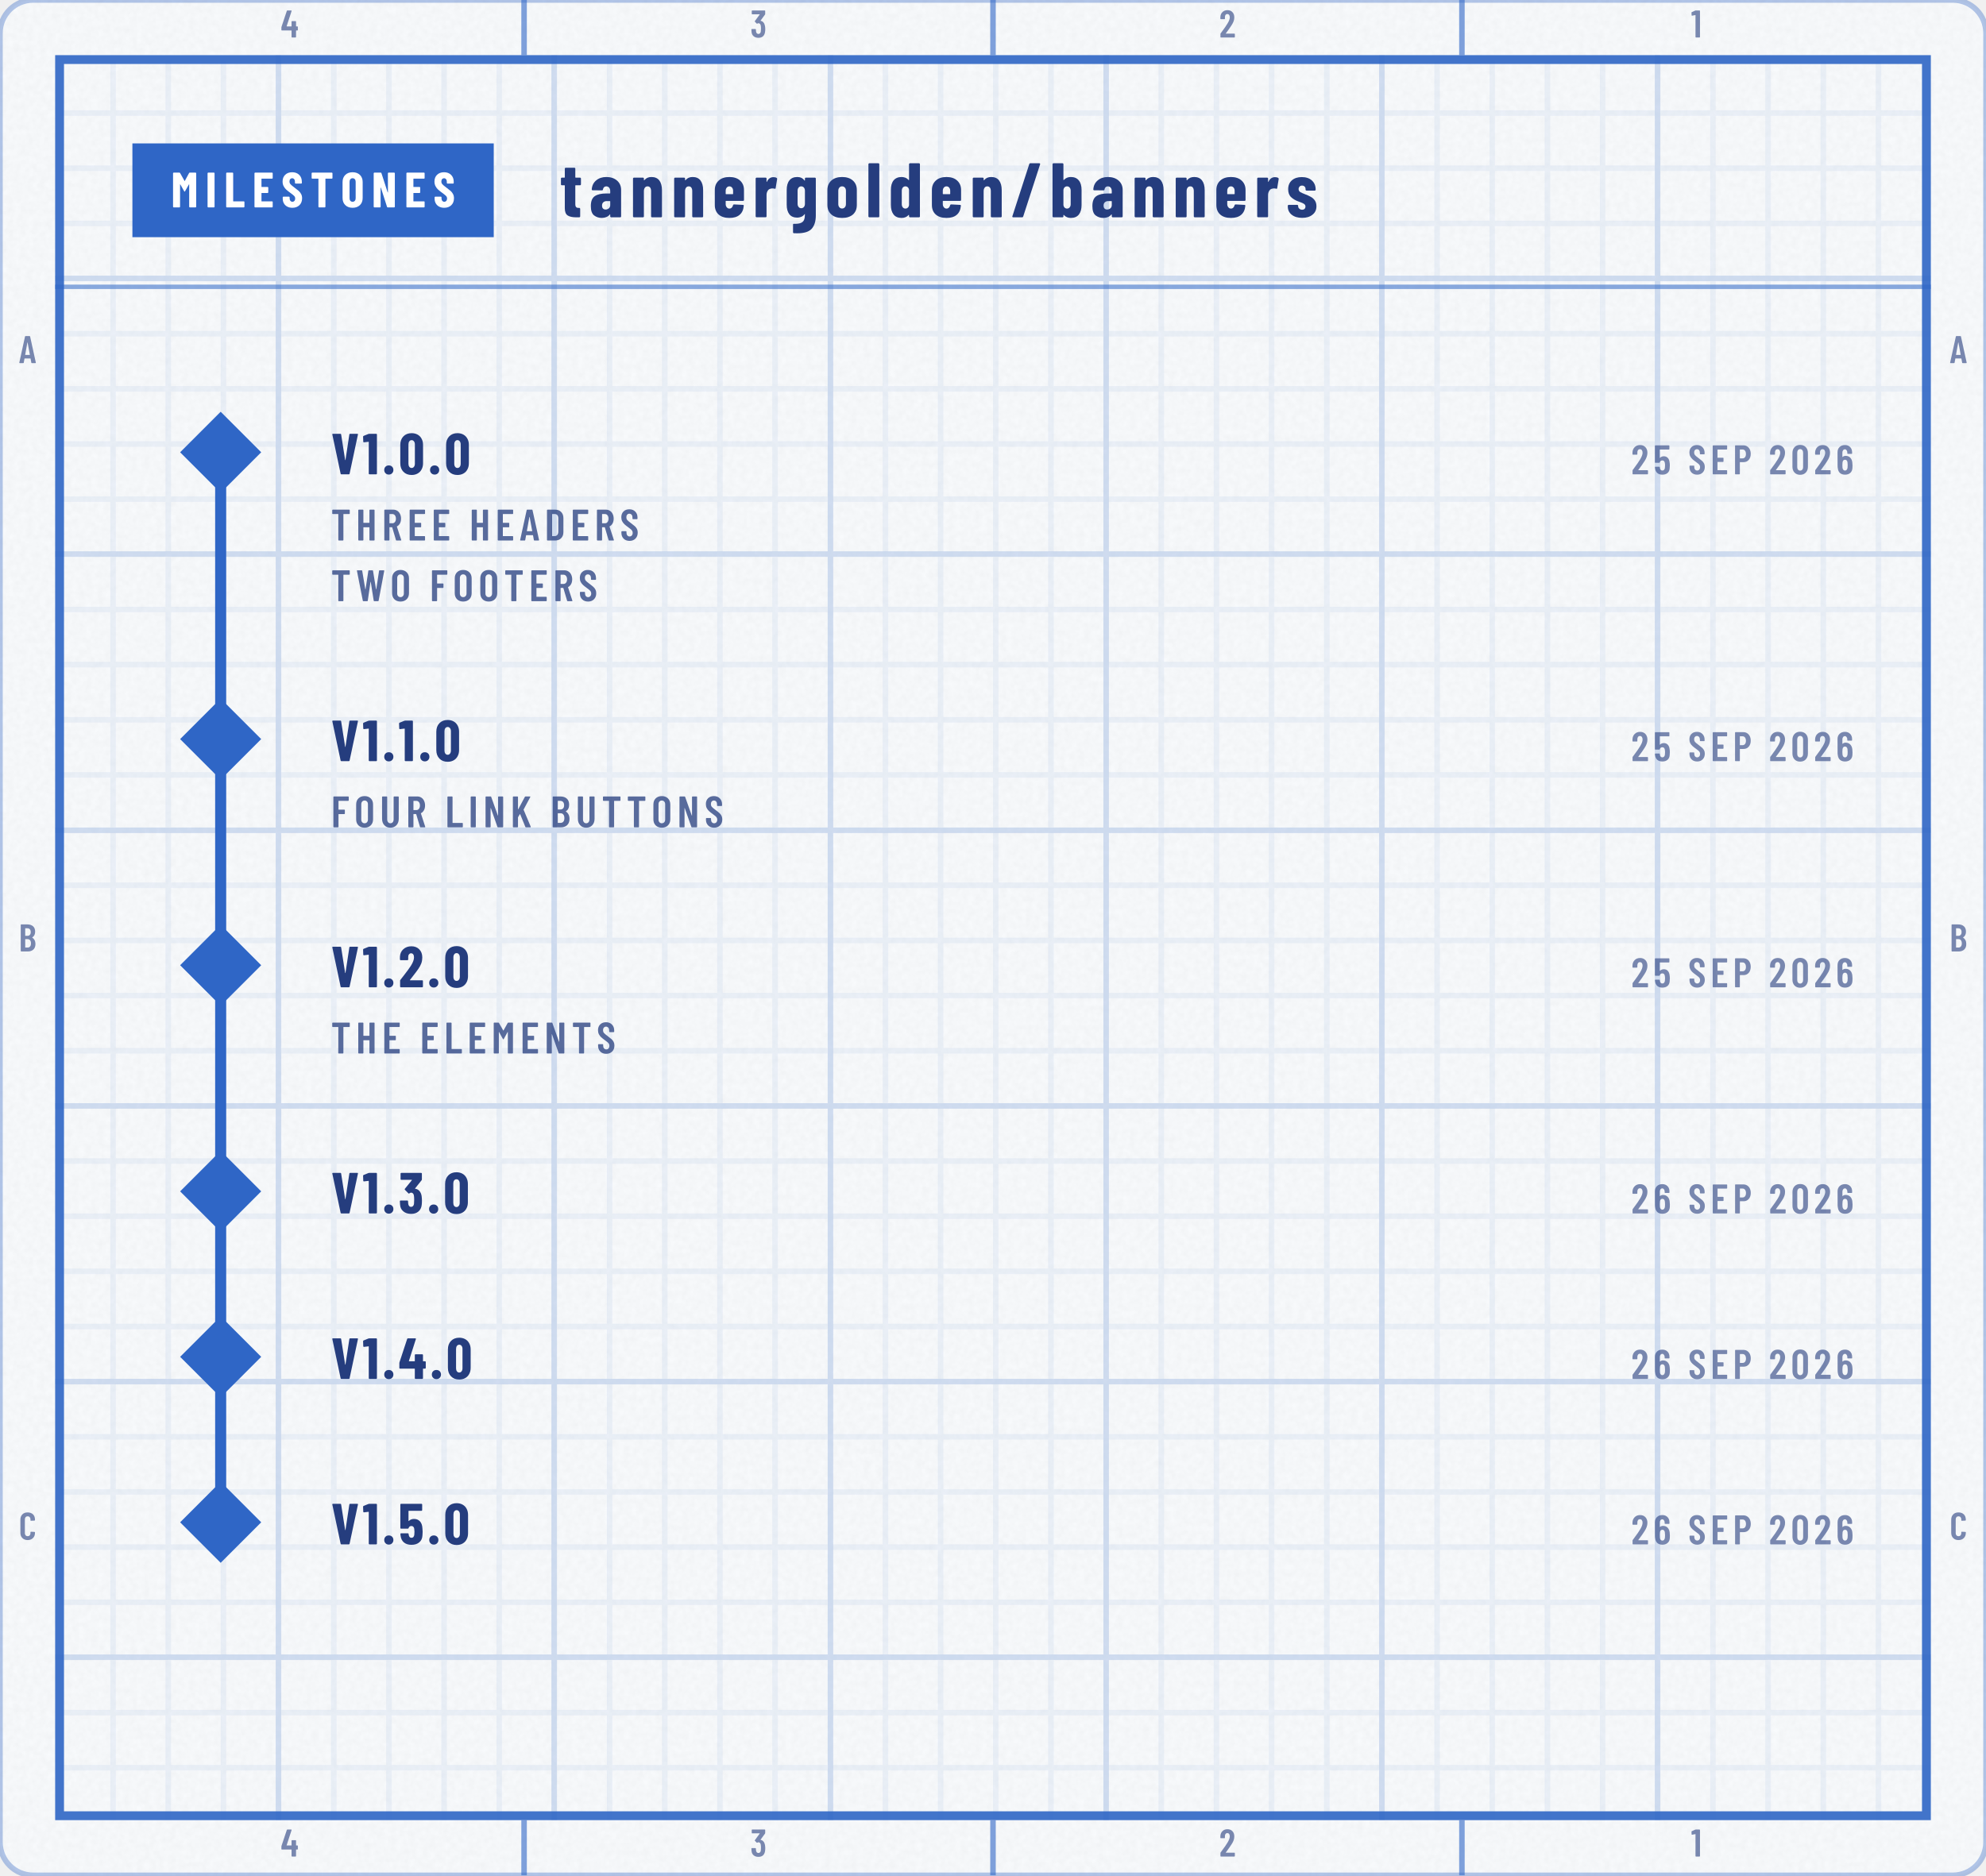
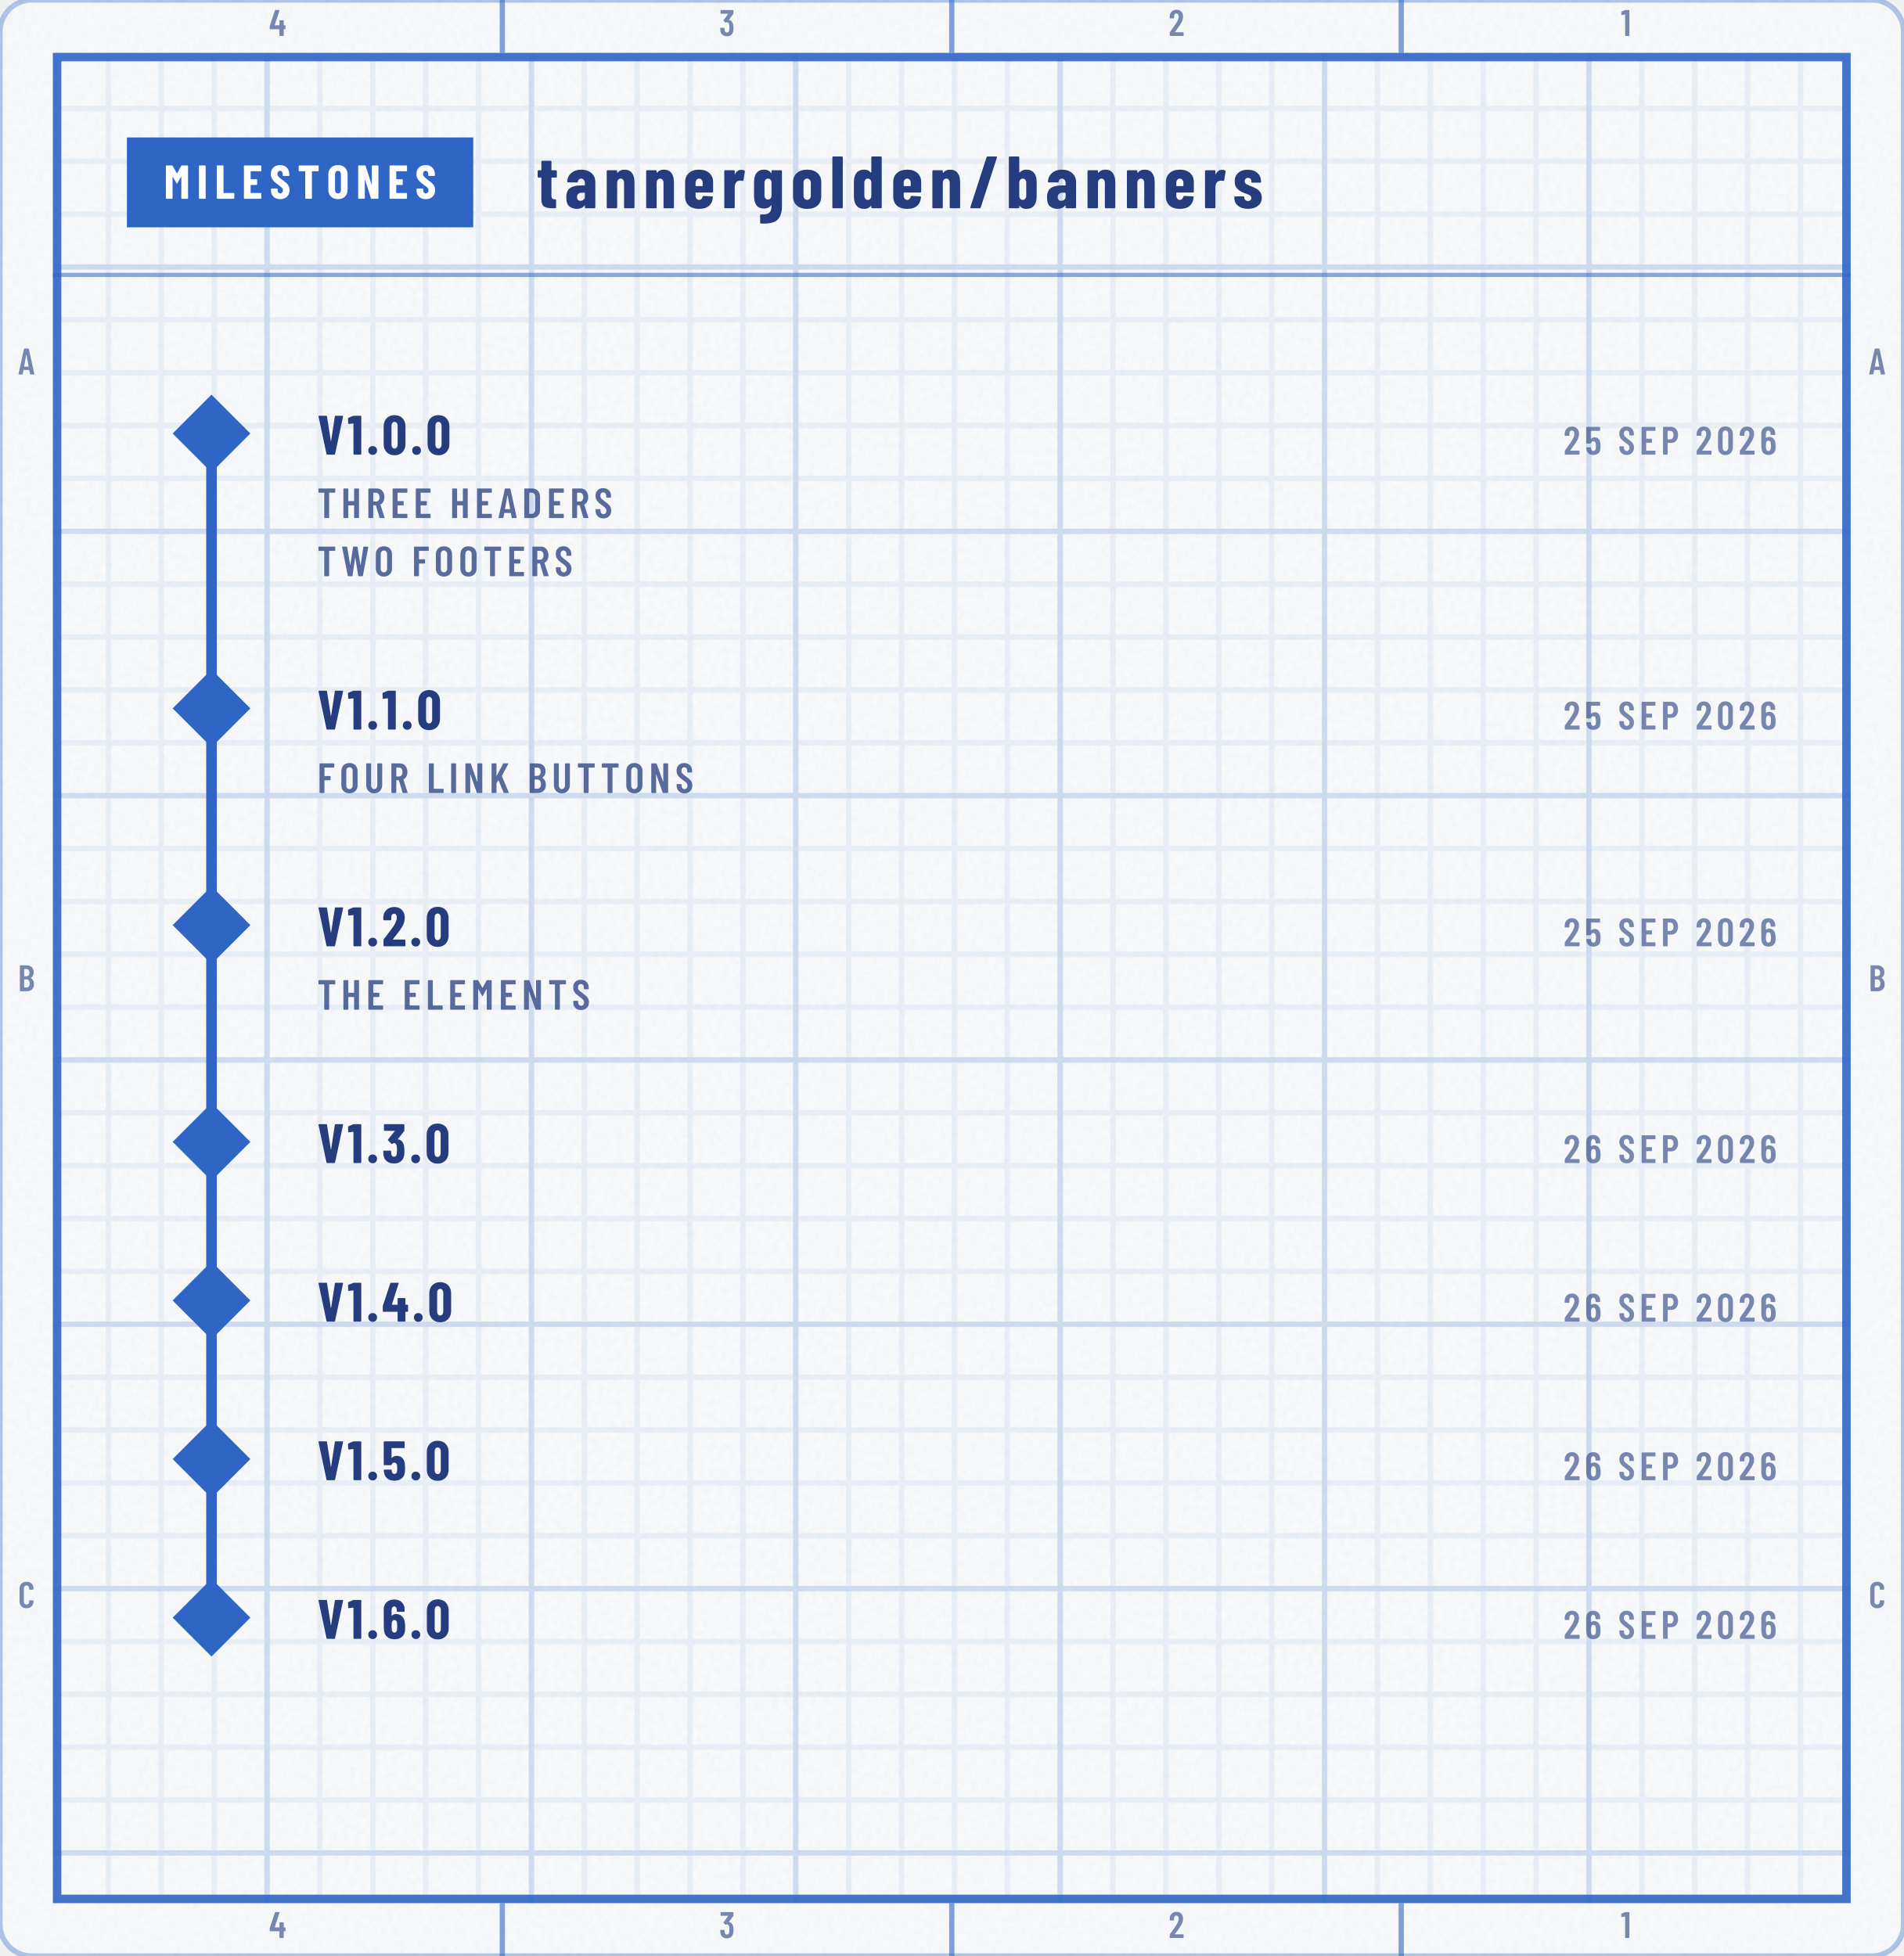
- <svg xmlns="http://www.w3.org/2000/svg" width="360" height="340" viewBox="0 0 360 340" role="img" aria-labelledby="t d">
+ <svg xmlns="http://www.w3.org/2000/svg" width="360" height="370" viewBox="0 0 360 370" role="img" aria-labelledby="t d">
  <defs>
    <clipPath id="kc1">
-       <rect x="0" y="0" width="360" height="340" rx="6" />
+       <rect x="0" y="0" width="360" height="370" rx="6" />
    </clipPath>
    <filter id="kn2" x="0" y="0" width="100%" height="100%">
      <feTurbulence type="fractalNoise" baseFrequency=".85" numOctaves="2" stitchTiles="stitch" />
      <feColorMatrix values="0 0 0 0 0 0 0 0 0 0 0 0 0 0 0 0 0 0 0.035 0" />
    </filter>
    <pattern id="kp3" width="10" height="10" patternUnits="userSpaceOnUse">
      <path d="M10 .5H.5V10" fill="none" stroke="#2F66C6" stroke-opacity="0.07" />
    </pattern>
    <pattern id="kp4" width="50" height="50" patternUnits="userSpaceOnUse">
      <path d="M50 .5H.5V50" fill="none" stroke="#2F66C6" stroke-opacity="0.14" />
    </pattern>
    <clipPath id="kc5">
-       <rect x="10" y="10" width="340" height="320" />
+       <rect x="10" y="10" width="340" height="350" />
    </clipPath>
    <path id="m48" d="M38 183V517Q38 604 89 658Q140 711 224 711Q309 711 360 658Q412 604 412 517V183Q412 96 360 42Q309 -11 224 -11Q140 -11 89 42Q38 96 38 183ZM296 176V524Q296 563 276 586Q257 610 224 610Q192 610 173 586Q154 563 154 524V176Q154 137 173 114Q192 90 224 90Q257 90 276 114Q296 137 296 176Z" />
    <path id="m49" d="M122 700H218Q223 700 226 696Q230 693 230 688V12Q230 7 226 4Q223 0 218 0H126Q121 0 118 4Q114 7 114 12V576Q114 578 112 580Q111 582 109 581L27 565H24Q13 565 13 576L10 643Q10 653 18 657L107 697Q114 700 122 700Z" />
    <path id="m50" d="M173 100H392Q397 100 400 96Q404 93 404 88V12Q404 7 400 4Q397 0 392 0H43Q38 0 34 4Q31 7 31 12V92Q31 101 36 107L75 160Q114 212 152 266Q189 320 215 363Q273 459 273 522Q273 562 256 585Q238 608 209 608Q180 608 163 586Q146 563 147 526V487Q147 482 144 478Q140 475 135 475H41Q36 475 32 478Q29 482 29 487V530Q33 610 84 659Q134 708 214 708Q293 708 342 656Q390 605 390 521Q390 471 373 422Q356 373 319 317Q294 277 260 229Q225 181 214 166Q184 126 170 106Q168 104 169 102Q170 100 173 100Z" />
    <path id="m51" d="M387 218Q387 169 380 134Q368 66 326 29Q283 -8 210 -8Q134 -8 86 32Q38 73 32 143Q30 165 28 207Q28 219 40 219H132Q144 219 144 207Q146 173 148 156Q153 125 169 108Q185 92 210 92Q234 92 250 108Q266 123 271 152Q276 182 276 230Q276 281 269 315Q263 341 248 355Q233 369 210 369Q195 369 183 360Q177 356 174 356Q172 356 166 360L119 408Q115 412 115 417Q115 421 118 425L243 595Q245 597 244 599Q242 601 239 601H49Q44 601 40 604Q37 608 37 613V688Q37 693 40 696Q44 700 49 700H373Q378 700 382 696Q385 693 385 688V609Q385 602 380 594L266 438Q262 432 268 431Q309 426 338 392Q368 358 378 307Q387 267 387 218Z" />
    <path id="m52" d="M443 275V194Q443 189 440 186Q436 182 431 182H401Q396 182 396 177V12Q396 7 392 4Q389 0 384 0H292Q287 0 284 4Q280 7 280 12V177Q280 182 275 182H29Q24 182 20 186Q17 189 17 194V259Q17 268 19 274L158 690Q161 700 171 700H271Q277 700 280 696Q283 693 281 686L153 293Q152 287 157 287H275Q280 287 280 292V412Q280 417 284 420Q287 424 292 424H384Q389 424 392 420Q396 417 396 412V292Q396 287 401 287H431Q436 287 440 284Q443 280 443 275Z" />
    <path id="m53" d="M400 216Q400 175 396 146Q391 72 344 32Q297 -8 219 -8Q145 -8 99 30Q53 68 43 144L40 172Q40 184 52 184H144Q156 184 157 172Q157 166 159 154Q171 92 219 92Q244 92 260 108Q275 124 280 153Q284 178 284 217Q284 254 278 281Q273 307 258 322Q242 336 219 336Q171 336 157 290Q154 279 144 279H51Q46 279 42 282Q39 286 39 291V688Q39 693 42 696Q46 700 51 700H377Q382 700 386 696Q389 693 389 688V612Q389 607 386 604Q382 600 377 600H160Q155 600 155 595V400Q155 397 157 396Q159 396 161 398Q178 416 202 426Q227 437 254 437Q314 437 350 398Q387 360 394 290Q400 259 400 216Z" />
    <path id="m54" d="M401 216Q401 193 399 151Q394 75 346 34Q299 -8 221 -8Q147 -8 101 30Q55 69 46 144Q40 171 40 207L39 532Q39 613 88 660Q138 708 219 708Q295 708 343 660Q391 612 391 532V507Q391 502 388 498Q384 495 379 495H287Q282 495 278 498Q275 502 275 507V526Q275 560 258 582Q242 605 219 605Q191 605 174 583Q156 561 156 526V423Q156 420 158 419Q160 418 162 420Q191 447 234 447Q303 447 346 403Q389 359 396 286Q401 253 401 216ZM284 224Q284 250 279 295Q267 353 220 353Q196 353 180 338Q165 322 160 292Q156 257 156 224Q156 195 159 157Q164 125 180 108Q195 91 220 91Q245 91 260 109Q276 127 281 160Q284 196 284 224Z" />
    <path id="m65" d="M325 11 306 116Q306 121 300 121H154Q148 121 148 116L129 11Q128 0 116 0H25Q11 0 14 13L162 689Q164 700 175 700H281Q292 700 294 689L442 13V9Q442 0 431 0H338Q326 0 325 11ZM171 212H282Q288 212 287 217L229 533Q228 536 226 536Q224 536 223 533L166 217Q165 212 171 212Z" />
    <path id="m66" d="M242 0H66Q61 0 58 4Q54 7 54 12V688Q54 693 58 696Q61 700 66 700H224Q319 700 373 652Q427 604 427 512Q427 409 354 365Q349 362 352 359Q391 334 413 292Q435 250 435 192Q435 100 382 50Q328 0 242 0ZM170 595V409Q170 404 175 404H226Q267 404 290 429Q313 454 313 500Q313 548 290 574Q267 600 226 600H175Q170 600 170 595ZM319 208Q319 260 296 290Q273 319 233 319H175Q170 319 170 314V106Q170 101 175 101H233Q273 101 296 129Q319 157 319 208Z" />
    <path id="m67" d="M42 180V521Q42 607 94 658Q145 708 230 708Q316 708 368 658Q420 607 420 521V509Q420 504 416 500Q413 496 408 496L315 492Q303 492 303 504V529Q303 564 283 586Q263 608 230 608Q198 608 178 586Q158 564 158 529V171Q158 136 178 114Q198 92 230 92Q263 92 283 114Q303 136 303 171V196Q303 201 306 204Q310 208 315 208L408 204Q413 204 416 200Q420 197 420 192V180Q420 95 368 44Q316 -8 230 -8Q145 -8 94 44Q42 95 42 180Z" />
    <path id="m68" d="M54 12V688Q54 693 58 696Q61 700 66 700H237Q323 700 374 648Q426 596 426 509V191Q426 104 374 52Q323 0 237 0H66Q61 0 58 4Q54 7 54 12ZM175 100 235 101Q268 101 288 128Q309 154 310 198V502Q310 547 290 574Q269 600 234 600H175Q170 600 170 595V105Q170 100 175 100Z" />
    <path id="m69" d="M391 600H175Q170 600 170 595V406Q170 401 175 401H303Q308 401 312 398Q315 394 315 389V312Q315 307 312 304Q308 300 303 300H175Q170 300 170 295V105Q170 100 175 100H391Q396 100 400 96Q403 93 403 88V12Q403 7 400 4Q396 0 391 0H66Q61 0 58 4Q54 7 54 12V688Q54 693 58 696Q61 700 66 700H391Q396 700 400 696Q403 693 403 688V612Q403 607 400 604Q396 600 391 600Z" />
    <path id="m70" d="M390 600H175Q170 600 170 595V406Q170 401 175 401H302Q307 401 310 398Q314 394 314 389V312Q314 307 310 304Q307 300 302 300H175Q170 300 170 295V12Q170 7 166 4Q163 0 158 0H66Q61 0 58 4Q54 7 54 12V688Q54 693 58 696Q61 700 66 700H390Q395 700 398 696Q402 693 402 688V612Q402 607 398 604Q395 600 390 600Z" />
    <path id="m72" d="M319 700H411Q416 700 420 696Q423 693 423 688V12Q423 7 420 4Q416 0 411 0H319Q314 0 310 4Q307 7 307 12V295Q307 300 302 300H175Q170 300 170 295V12Q170 7 166 4Q163 0 158 0H66Q61 0 58 4Q54 7 54 12V688Q54 693 58 696Q61 700 66 700H158Q163 700 166 696Q170 693 170 688V406Q170 401 175 401H302Q307 401 307 406V688Q307 693 310 696Q314 700 319 700Z" />
    <path id="m73" d="M54 12V688Q54 693 58 696Q61 700 66 700H158Q163 700 166 696Q170 693 170 688V12Q170 7 166 4Q163 0 158 0H66Q61 0 58 4Q54 7 54 12Z" />
    <path id="m75" d="M54 12V688Q54 693 58 696Q61 700 66 700H158Q163 700 166 696Q170 693 170 688V412Q170 408 172 408Q174 407 176 410L326 691Q331 700 341 700H440Q447 700 449 696Q451 692 448 686L298 405Q297 401 297 399L459 14Q460 12 460 8Q460 0 450 0H351Q340 0 337 9L219 298Q218 301 216 300Q214 300 212 298L172 231Q170 227 170 225V12Q170 7 166 4Q163 0 158 0H66Q61 0 58 4Q54 7 54 12Z" />
    <path id="m76" d="M54 12V688Q54 693 58 696Q61 700 66 700H158Q163 700 166 696Q170 693 170 688V105Q170 100 175 100H391Q396 100 400 96Q403 93 403 88V12Q403 7 400 4Q396 0 391 0H66Q61 0 58 4Q54 7 54 12Z" />
    <path id="m77" d="M383 700H475Q480 700 484 696Q487 693 487 688V12Q487 7 484 4Q480 0 475 0H383Q378 0 374 4Q371 7 371 12V484Q371 488 369 488Q367 488 365 485L278 327Q273 319 269 319Q265 319 260 327L173 485Q171 488 169 488Q167 488 167 484V12Q167 7 164 4Q160 0 155 0H63Q58 0 54 4Q51 7 51 12V688Q51 693 54 696Q58 700 63 700H155Q165 700 170 692L267 521Q270 517 273 521L368 692Q373 700 383 700Z" />
    <path id="m78" d="M350 700H441Q446 700 450 696Q453 693 453 688V12Q453 7 450 4Q446 0 441 0H336Q326 0 323 10L174 434Q173 437 170 436Q168 436 168 433L169 12Q169 7 166 4Q162 0 157 0H66Q61 0 58 4Q54 7 54 12V688Q54 693 58 696Q61 700 66 700H169Q179 700 182 690L332 269Q333 266 336 266Q338 267 338 270V688Q338 693 342 696Q345 700 350 700Z" />
    <path id="m79" d="M42 182V518Q42 604 94 656Q147 708 233 708Q319 708 372 656Q425 604 425 518V182Q425 96 372 44Q319 -8 233 -8Q147 -8 94 44Q42 96 42 182ZM309 177V523Q309 561 288 584Q267 608 233 608Q199 608 178 584Q158 561 158 523V177Q158 139 178 116Q199 92 233 92Q267 92 288 116Q309 139 309 177Z" />
    <path id="m80" d="M432 495Q432 405 384 350Q337 295 259 295H174Q169 295 169 290V12Q169 7 166 4Q162 0 157 0H65Q60 0 56 4Q53 7 53 12V689Q53 694 56 698Q60 701 65 701H253Q306 701 346 675Q387 649 410 602Q432 555 432 495ZM316 492Q316 542 294 572Q271 601 234 601H174Q169 601 169 596V391Q169 386 174 386H234Q271 386 294 414Q316 443 316 492Z" />
    <path id="m82" d="M318 10 233 297Q231 301 228 301H175Q170 301 170 296V12Q170 7 166 4Q163 0 158 0H66Q61 0 58 4Q54 7 54 12V688Q54 693 58 696Q61 700 66 700H254Q307 700 348 674Q388 649 410 602Q433 556 433 496Q433 434 409 389Q385 344 342 321Q338 320 339 315L437 14Q438 12 438 9Q438 0 427 0H331Q321 0 318 10ZM170 595V396Q170 391 175 391H236Q272 391 294 419Q317 447 317 495Q317 543 294 572Q272 600 236 600H175Q170 600 170 595Z" />
    <path id="m83" d="M34 173V199Q34 204 38 208Q41 211 46 211H137Q142 211 146 208Q149 204 149 199V179Q149 140 168 116Q188 92 219 92Q250 92 270 114Q290 137 290 174Q290 200 279 219Q268 238 248 255Q228 272 184 304Q134 340 104 368Q73 396 52 436Q32 475 32 527Q32 610 82 659Q132 708 214 708Q297 708 348 656Q399 605 399 520V496Q399 491 396 488Q392 484 387 484H297Q292 484 288 488Q285 491 285 496V522Q285 561 266 584Q246 608 214 608Q184 608 165 586Q146 565 146 527Q146 491 166 466Q187 441 247 397Q308 352 339 324Q370 295 387 261Q404 227 404 180Q404 95 353 44Q302 -8 219 -8Q136 -8 85 42Q34 92 34 173Z" />
    <path id="m84" d="M425 688V612Q425 607 422 604Q418 600 413 600H286Q281 600 281 595V12Q281 7 278 4Q274 0 269 0H177Q172 0 168 4Q165 7 165 12V595Q165 600 160 600H40Q35 600 32 604Q28 607 28 612V688Q28 693 32 696Q35 700 40 700H413Q418 700 422 696Q425 693 425 688Z" />
    <path id="m85" d="M50 194V688Q50 693 54 696Q57 700 62 700H154Q159 700 162 696Q166 693 166 688V182Q166 142 186 117Q206 92 239 92Q272 92 292 117Q312 142 312 182V688Q312 693 316 696Q319 700 324 700H416Q421 700 424 696Q428 693 428 688V194Q428 103 376 48Q324 -8 239 -8Q153 -8 102 48Q50 103 50 194Z" />
    <path id="m87" d="M157 11 24 687 23 691Q23 700 34 700H130Q142 700 143 689L213 272Q214 269 216 269Q218 269 219 272L282 689Q283 700 295 700H375Q387 700 388 689L456 272Q457 269 459 269Q461 269 462 272L525 689Q526 700 538 700H631Q644 700 642 687L515 11Q514 0 502 0H417Q405 0 404 11L337 436Q336 440 334 440Q332 440 331 436L269 11Q268 0 256 0H170Q158 0 157 11Z" />
    <path id="n46" d="M33 75Q33 110 55 132Q77 154 112 154Q147 154 169 132Q191 110 191 75Q191 41 168 18Q146 -4 112 -4Q78 -4 56 18Q33 41 33 75Z" />
    <path id="n47" d="M18 14 237 690Q240 700 250 700H367Q373 700 376 696Q379 693 377 686L158 10Q155 0 145 0H28Q22 0 19 4Q16 7 18 14Z" />
    <path id="n48" d="M30 191V509Q30 600 84 656Q138 711 226 711Q284 711 329 686Q374 661 398 615Q423 569 423 509V191Q423 131 398 85Q374 39 329 14Q284 -11 226 -11Q138 -11 84 44Q30 100 30 191ZM282 183V517Q282 550 266 570Q251 590 226 590Q201 590 186 570Q171 550 171 517V183Q171 150 186 130Q201 110 226 110Q251 110 266 130Q282 150 282 183Z" />
    <path id="n49" d="M115 700H236Q241 700 244 696Q248 693 248 688V12Q248 7 244 4Q241 0 236 0H119Q114 0 110 4Q107 7 107 12V558Q107 562 102 562L25 553H23Q12 553 12 564L9 650Q9 660 18 664L100 697Q108 700 115 700Z" />
    <path id="n50" d="M200 121H409Q414 121 418 118Q421 114 421 109V12Q421 7 418 4Q414 0 409 0H39Q34 0 30 4Q27 7 27 12V113Q27 122 32 128Q72 181 88 200Q176 313 213 371Q267 457 267 516Q267 550 254 568Q240 587 217 587Q194 587 180 568Q166 550 167 521V480Q167 475 164 472Q160 468 155 468H36Q31 468 28 472Q24 475 24 480V527Q28 609 83 658Q138 708 223 708Q307 708 358 655Q410 602 410 515Q410 463 394 416Q377 369 340 315Q312 274 244 187L197 127Q195 125 196 123Q197 121 200 121Z" />
    <path id="n51" d="M404 222Q404 178 400 147Q392 75 344 34Q297 -8 217 -8Q134 -8 82 36Q30 80 26 153Q23 180 23 211Q23 223 35 223H152Q164 223 164 211Q164 188 167 168Q170 142 183 128Q196 113 217 113Q237 113 250 127Q263 141 267 165Q270 200 270 237Q270 284 265 311Q261 334 248 346Q236 359 217 359Q202 359 187 346Q181 342 179 342Q175 342 170 347L110 408Q106 412 106 417Q106 421 109 425L230 574Q232 576 231 578Q230 580 227 580H47Q42 580 38 584Q35 587 35 592V688Q35 693 38 696Q42 700 47 700H391Q396 700 400 696Q403 693 403 688V588Q403 580 398 573L286 432Q285 430 285 428Q285 426 287 426Q331 422 362 386Q392 350 399 296Q404 258 404 222Z" />
    <path id="n52" d="M470 292V189Q470 184 466 180Q463 177 458 177H427Q422 177 422 172V12Q422 7 418 4Q415 0 410 0H293Q288 0 284 4Q281 7 281 12V172Q281 177 276 177H26Q21 177 18 180Q14 184 14 189V271Q14 280 16 286L149 690Q152 700 162 700H289Q295 700 298 696Q301 693 299 686L179 310Q178 304 183 304H276Q281 304 281 309V413Q281 418 284 422Q288 425 293 425H410Q415 425 418 422Q422 418 422 413V309Q422 304 427 304H458Q463 304 466 300Q470 297 470 292Z" />
    <path id="n53" d="M416 218Q416 185 413 155Q409 78 358 35Q308 -8 223 -8Q143 -8 94 32Q45 72 35 151L32 179Q32 191 44 191H161Q173 191 174 179Q174 173 176 163Q185 113 223 113Q243 113 256 126Q268 140 272 164Q275 190 275 219Q275 240 271 270Q267 293 254 305Q242 317 223 317Q185 317 174 282Q171 271 161 271H43Q38 271 34 274Q31 278 31 283V688Q31 693 34 696Q38 700 43 700H396Q401 700 404 696Q408 693 408 688V591Q408 586 404 582Q401 579 396 579H177Q172 579 172 574V406Q172 403 174 402Q176 401 178 404Q195 421 218 430Q241 439 267 439Q331 439 370 397Q408 355 412 280Q416 242 416 218Z" />
+     <path id="n54" d="M417 218Q417 196 415 158Q412 79 361 36Q310 -8 225 -8Q145 -8 96 32Q46 72 37 151Q33 172 33 206L31 529Q31 611 84 660Q136 708 223 708Q304 708 356 659Q407 610 407 529V499Q407 494 404 490Q400 487 395 487H278Q273 487 270 490Q266 494 266 499V521Q266 548 253 566Q240 584 223 584Q201 584 187 566Q173 549 173 521V420Q173 417 175 416Q177 416 179 418Q212 446 254 446Q324 446 366 400Q409 354 413 277Q417 253 417 218ZM274 228Q274 255 270 290Q267 313 255 326Q243 339 224 339Q204 339 192 326Q179 312 176 288Q173 249 173 228Q173 204 176 166Q179 140 192 126Q204 112 224 112Q244 112 256 127Q269 142 272 169Q274 217 274 228Z" />
    <path id="n69" d="M399 579H190Q185 579 185 574V416Q185 411 190 411H310Q315 411 318 408Q322 404 322 399V302Q322 297 318 294Q315 290 310 290H190Q185 290 185 285V126Q185 121 190 121H399Q404 121 408 118Q411 114 411 109V12Q411 7 408 4Q404 0 399 0H56Q51 0 48 4Q44 7 44 12V688Q44 693 48 696Q51 700 56 700H399Q404 700 408 696Q411 693 411 688V591Q411 586 408 582Q404 579 399 579Z" />
    <path id="n73" d="M44 12V688Q44 693 48 696Q51 700 56 700H173Q178 700 182 696Q185 693 185 688V12Q185 7 182 4Q178 0 173 0H56Q51 0 48 4Q44 7 44 12Z" />
    <path id="n76" d="M44 12V688Q44 693 48 696Q51 700 56 700H173Q178 700 182 696Q185 693 185 688V126Q185 121 190 121H400Q405 121 408 118Q412 114 412 109V12Q412 7 408 4Q405 0 400 0H56Q51 0 48 4Q44 7 44 12Z" />
    <path id="n77" d="M379 700H495Q500 700 504 696Q507 693 507 688V12Q507 7 504 4Q500 0 495 0H378Q373 0 370 4Q366 7 366 12V461Q366 465 364 465Q362 465 360 462L282 324Q277 316 274 316Q271 316 266 324L188 462Q186 465 184 465Q182 465 182 461V12Q182 7 178 4Q175 0 170 0H53Q48 0 44 4Q41 7 41 12V688Q41 693 44 696Q48 700 53 700H168Q178 700 183 692L272 533Q275 529 278 533L364 692Q368 700 379 700Z" />
    <path id="n78" d="M342 700H458Q463 700 466 696Q470 693 470 688V12Q470 7 466 4Q463 0 458 0H326Q316 0 313 10L189 397Q188 400 186 400Q183 399 183 396L184 12Q184 7 180 4Q177 0 172 0H56Q51 0 48 4Q44 7 44 12V688Q44 693 48 696Q51 700 56 700H187Q197 700 200 690L325 303Q326 300 328 300Q331 301 331 304L330 688Q330 693 334 696Q337 700 342 700Z" />
    <path id="n79" d="M34 190V510Q34 600 89 654Q144 708 236 708Q328 708 384 654Q439 600 439 510V190Q439 100 384 46Q328 -8 236 -8Q144 -8 89 46Q34 100 34 190ZM298 184V516Q298 548 281 568Q264 587 236 587Q208 587 192 568Q175 548 175 516V184Q175 152 192 132Q208 113 236 113Q264 113 281 132Q298 152 298 184Z" />
    <path id="n83" d="M30 175V204Q30 209 34 212Q37 216 42 216H157Q162 216 166 212Q169 209 169 204V182Q169 151 185 132Q201 113 225 113Q249 113 265 131Q281 149 281 178Q281 208 261 230Q241 251 183 293Q133 329 102 357Q71 385 49 426Q27 467 27 521Q27 606 80 657Q133 708 220 708Q308 708 362 655Q415 602 415 516V492Q415 487 412 484Q408 480 403 480H288Q283 480 280 484Q276 487 276 492V519Q276 550 260 568Q245 587 220 587Q196 587 181 570Q166 552 166 521Q166 491 185 468Q204 445 260 404Q322 358 354 330Q385 301 402 266Q420 232 420 184Q420 96 366 44Q312 -8 224 -8Q166 -8 122 15Q78 38 54 80Q30 121 30 175Z" />
    <path id="n84" d="M444 688V591Q444 586 440 582Q437 579 432 579H307Q302 579 302 574V12Q302 7 298 4Q295 0 290 0H173Q168 0 164 4Q161 7 161 12V574Q161 579 156 579H36Q31 579 28 582Q24 586 24 591V688Q24 693 28 696Q31 700 36 700H432Q437 700 440 696Q444 693 444 688Z" />
    <path id="n86" d="M166 11 23 687 22 691Q22 700 33 700H162Q174 700 175 689L244 249Q245 245 247 245Q249 245 250 249L317 689Q318 700 330 700H455Q468 700 465 687L321 11Q319 0 308 0H179Q168 0 166 11Z" />
    <path id="n97" d="M415 355V12Q415 7 412 4Q408 0 403 0H286Q281 0 278 4Q274 7 274 12V34Q274 37 272 38Q270 39 268 36Q235 -6 166 -8Q108 -8 66 24Q23 56 23 146Q23 239 74 274Q126 309 223 309H269Q274 309 274 314V339Q274 366 260 384Q245 401 223 401Q206 401 194 390Q183 380 180 361Q179 349 167 349L47 350Q35 350 35 362Q40 435 92 478Q144 522 224 522Q309 522 362 476Q415 430 415 355ZM274 158V205Q274 210 269 210H228Q201 210 184 194Q168 179 168 152Q168 127 180 114Q193 101 214 101Q237 101 256 116Q274 132 274 158Z" />
    <path id="n98" d="M414 354V160Q414 81 379 36Q344 -8 275 -8Q219 -8 185 30Q183 32 181 32Q179 31 179 28V12Q179 7 176 4Q172 0 167 0H50Q45 0 42 4Q38 7 38 12V688Q38 693 42 696Q45 700 50 700H167Q172 700 176 696Q179 693 179 688V485Q179 483 181 483Q185 483 189 488Q223 522 275 522Q343 522 378 478Q414 435 414 354ZM226 401Q208 401 195 389Q182 377 179 357V157Q182 137 195 125Q208 113 226 113Q247 113 260 129Q273 145 273 170V344Q273 369 260 385Q247 401 226 401Z" />
    <path id="n100" d="M278 700H395Q400 700 404 696Q407 693 407 688V12Q407 7 404 4Q400 0 395 0H278Q273 0 270 4Q266 7 266 12V28Q266 31 264 32Q262 32 260 30Q226 -8 170 -8Q101 -8 66 36Q31 81 31 160V354Q31 435 66 478Q102 522 170 522Q192 522 216 514Q240 505 260 483Q262 481 264 482Q266 482 266 485V688Q266 693 270 696Q273 700 278 700ZM266 157V357Q263 377 250 389Q237 401 219 401Q198 401 185 385Q172 369 172 344V170Q172 145 185 129Q198 113 219 113Q237 113 250 125Q263 137 266 157Z" />
    <path id="n101" d="M397 213H177Q172 213 172 208V171Q172 146 186 130Q199 113 220 113Q239 113 251 126Q263 138 267 157Q270 167 280 167L395 161Q400 161 404 158Q407 154 406 148Q399 71 352 32Q306 -8 220 -8Q131 -8 81 36Q31 81 31 160V354Q31 430 82 476Q132 522 220 522Q308 522 358 476Q409 430 409 354V225Q409 220 406 216Q402 213 397 213ZM172 344V305Q172 300 177 300H263Q268 300 268 305V344Q268 369 254 385Q241 401 220 401Q199 401 186 385Q172 369 172 344Z" />
    <path id="n103" d="M279 514H396Q401 514 404 510Q408 507 408 502V24Q408 -87 356 -147Q303 -207 167 -207Q140 -207 125 -206Q113 -205 113 -193V-95Q113 -82 126 -84Q185 -86 216 -72Q246 -59 256 -32Q267 -5 267 39Q267 42 265 42Q263 42 261 39Q243 15 218 6Q192 -4 168 -4Q99 -4 65 40Q31 85 31 164V354Q31 435 66 478Q100 522 168 522Q229 522 261 477Q263 474 265 475Q267 476 267 479V502Q267 507 270 510Q274 514 279 514ZM267 175V344Q267 369 254 385Q240 401 219 401Q198 401 185 385Q172 369 172 344V175Q172 150 185 134Q198 118 219 118Q240 118 254 134Q267 150 267 175Z" />
    <path id="n108" d="M34 12V688Q34 693 38 696Q41 700 46 700H163Q168 700 172 696Q175 693 175 688V12Q175 7 172 4Q168 0 163 0H46Q41 0 38 4Q34 7 34 12Z" />
    <path id="n110" d="M413 351V12Q413 7 410 4Q406 0 401 0H284Q279 0 276 4Q272 7 272 12V340Q272 369 260 385Q249 401 227 401Q204 401 192 384Q179 368 179 338V12Q179 7 176 4Q172 0 167 0H50Q45 0 42 4Q38 7 38 12V502Q38 507 42 510Q45 514 50 514H167Q172 514 176 510Q179 507 179 502V483Q179 480 182 480Q184 480 188 484Q220 522 277 522Q345 522 379 477Q413 432 413 351Z" />
    <path id="n111" d="M31 160V354Q31 430 82 476Q133 522 221 522Q310 522 361 476Q412 430 412 354V160Q412 82 362 37Q311 -8 221 -8Q132 -8 82 37Q31 82 31 160ZM271 171V344Q271 369 257 385Q243 401 221 401Q199 401 186 385Q172 369 172 344V171Q172 146 186 130Q199 114 221 114Q243 114 257 130Q271 146 271 171Z" />
    <path id="n114" d="M310 510Q318 505 316 495L297 378Q296 367 283 370Q272 374 256 374Q241 374 230 370Q207 366 193 342Q179 319 179 288V13Q179 8 176 4Q172 1 167 1H50Q45 1 42 4Q38 8 38 13V502Q38 507 42 510Q45 514 50 514H167Q172 514 176 510Q179 507 179 502V463Q179 459 180 458Q182 458 184 461Q211 520 268 520Q295 520 310 510Z" />
    <path id="n115" d="M24 142V149Q24 154 28 158Q31 161 36 161H146Q151 161 154 158Q158 154 158 149V146Q158 125 173 112Q188 98 210 98Q230 98 242 110Q253 121 253 139Q253 161 234 174Q215 186 192 194Q168 203 159 206Q104 226 66 262Q29 297 29 364Q29 437 77 479Q125 521 205 521Q288 521 336 477Q385 433 385 358Q385 353 382 350Q378 346 373 346H266Q261 346 258 350Q254 353 254 358V366Q254 386 242 398Q229 411 209 411Q188 411 176 398Q164 384 164 366Q164 342 184 328Q205 315 247 299Q290 283 320 266Q351 250 373 220Q395 189 395 143Q395 74 344 34Q294 -7 210 -7Q125 -7 74 34Q24 74 24 142Z" />
    <path id="n116" d="M260 415H204Q199 415 199 410V172Q199 143 210 132Q221 121 243 122H250Q255 122 258 118Q262 115 262 110V12Q262 7 258 4Q255 0 250 0H210Q137 0 100 24Q63 49 63 118V410Q63 415 58 415H25Q20 415 16 418Q13 422 13 427V502Q13 507 16 510Q20 514 25 514H58Q63 514 63 519V630Q63 635 66 638Q70 642 75 642H187Q192 642 196 638Q199 635 199 630V519Q199 514 204 514H260Q265 514 268 510Q272 507 272 502V427Q272 422 268 418Q265 415 260 415Z" />
  </defs>
-   <rect y="0" width="360" height="340" rx="6" fill="#FFFFFF" stroke="#2F66C6" stroke-opacity=".35" />
-   <rect y="0" width="360" height="340" rx="6" fill="#2F66C6" fill-opacity=".03" />
-   <rect y="0" width="360" height="340" clip-path="url(#kc1)" filter="url(#kn2)" />
+   <rect y="0" width="360" height="370" rx="6" fill="#FFFFFF" stroke="#2F66C6" stroke-opacity=".35" />
+   <rect y="0" width="360" height="370" rx="6" fill="#2F66C6" fill-opacity=".03" />
+   <rect y="0" width="360" height="370" clip-path="url(#kc1)" filter="url(#kn2)" />
  <g clip-path="url(#kc5)">
-     <rect y="0" width="360" height="340" fill="url(#kp3)" />
-     <rect y="0" width="360" height="340" fill="url(#kp4)" />
-   </g>
-   <rect x="10.8" y="10.8" width="338.4" height="318.4" fill="none" stroke="#2F66C6" stroke-opacity="0.9" stroke-width="1.6" />
-   <path d="M95 0V10M95 330V340M180 0V10M180 330V340M265 0V10M265 330V340" stroke="#2F66C6" stroke-opacity="0.6" />
+     <rect y="0" width="360" height="370" fill="url(#kp3)" />
+     <rect y="0" width="360" height="370" fill="url(#kp4)" />
+   </g>
+   <rect x="10.8" y="10.8" width="338.4" height="348.4" fill="none" stroke="#2F66C6" stroke-opacity="0.9" stroke-width="1.6" />
+   <path d="M95 0V10M95 360V370M180 0V10M180 360V370M265 0V10M265 360V370" stroke="#2F66C6" stroke-opacity="0.6" />
  <g transform="scale(0.007 -0.007)" fill="#253D7E" fill-opacity="0.6">
    <use href="#m52" x="7270" y="-971" />
-     <use href="#m52" x="7270" y="-48086" />
+     <use href="#m52" x="7270" y="-52371" />
    <use href="#m51" x="19430" y="-971" />
-     <use href="#m51" x="19430" y="-48086" />
+     <use href="#m51" x="19430" y="-52371" />
    <use href="#m50" x="31573" y="-971" />
-     <use href="#m50" x="31573" y="-48086" />
+     <use href="#m50" x="31573" y="-52371" />
    <use href="#m49" x="43792" y="-971" />
-     <use href="#m49" x="43792" y="-48086" />
-     <use href="#m65" x="486" y="-9405" />
-     <use href="#m65" x="50486" y="-9405" />
-     <use href="#m66" x="483" y="-24643" />
-     <use href="#m66" x="50483" y="-24643" />
-     <use href="#m67" x="486" y="-39881" />
-     <use href="#m67" x="50486" y="-39881" />
+     <use href="#m49" x="43792" y="-52371" />
+     <use href="#m65" x="486" y="-10119" />
+     <use href="#m65" x="50486" y="-10119" />
+     <use href="#m66" x="483" y="-26786" />
+     <use href="#m66" x="50483" y="-26786" />
+     <use href="#m67" x="486" y="-43452" />
+     <use href="#m67" x="50486" y="-43452" />
  </g>
  <rect x="24" y="26" width="65.5" height="17" fill="#2F66C6" />
  <g transform="translate(31 37.6) scale(0.009 -0.009)" fill="#FFFFFF">
    <use href="#n77" x="0" />
    <use href="#n73" x="692" />
    <use href="#n76" x="1067" />
    <use href="#n69" x="1637" />
    <use href="#n83" x="2220" />
    <use href="#n84" x="2808" />
    <use href="#n79" x="3421" />
    <use href="#n78" x="4038" />
    <use href="#n69" x="4697" />
    <use href="#n83" x="5279" />
  </g>
  <g transform="translate(101.5 39.4) scale(0.014 -0.014)" fill="#253D7E">
    <use href="#n116" x="0" />
    <use href="#n97" x="377" />
    <use href="#n110" x="908" />
    <use href="#n110" x="1441" />
    <use href="#n101" x="1974" />
    <use href="#n114" x="2496" />
    <use href="#n103" x="2905" />
    <use href="#n111" x="3432" />
    <use href="#n108" x="3960" />
    <use href="#n100" x="4254" />
    <use href="#n101" x="4785" />
    <use href="#n110" x="5307" />
    <use href="#n47" x="5840" />
    <use href="#n98" x="6340" />
    <use href="#n97" x="6871" />
    <use href="#n110" x="7403" />
    <use href="#n110" x="7935" />
    <use href="#n101" x="8468" />
    <use href="#n114" x="8990" />
    <use href="#n115" x="9400" />
  </g>
  <path d="M10 52H350" fill="none" stroke="#2F66C6" stroke-opacity="0.55" stroke-width=".8" />
-   <path d="M40 76V282" stroke="#2F66C6" stroke-width="2" />
+   <path d="M40 76V312" stroke="#2F66C6" stroke-width="2" />
  <path d="M40 75.5l6.5 6.5l-6.5 6.5l-6.5 -6.5z" fill="#2F66C6" stroke="#2F66C6" stroke-width="1.2" />
  <g transform="translate(60 86) scale(0.0105 -0.0105)" fill="#253D7E">
    <use href="#n86" x="0" />
    <use href="#n49" x="545" />
    <use href="#n46" x="886" />
    <use href="#n48" x="1166" />
    <use href="#n46" x="1677" />
    <use href="#n48" x="1957" />
  </g>
  <g transform="translate(295.7 86) scale(0.0075 -0.0075)" fill="#253D7E" fill-opacity="0.6">
    <use href="#m50" x="0" />
    <use href="#m53" x="532" />
    <use href="#m83" x="1373" />
    <use href="#m69" x="1914" />
    <use href="#m80" x="2455" />
    <use href="#m50" x="3326" />
    <use href="#m48" x="3857" />
    <use href="#m50" x="4414" />
    <use href="#m54" x="4946" />
  </g>
  <g transform="translate(60 98) scale(0.008 -0.008)" fill="#253D7E" fill-opacity="0.75">
    <use href="#m84" x="0" />
    <use href="#m72" x="564" />
    <use href="#m82" x="1154" />
    <use href="#m69" x="1728" />
    <use href="#m69" x="2275" />
    <use href="#m72" x="3135" />
    <use href="#m69" x="3724" />
    <use href="#m65" x="4272" />
    <use href="#m68" x="4840" />
    <use href="#m69" x="5425" />
    <use href="#m82" x="5972" />
    <use href="#m83" x="6546" />
  </g>
  <g transform="translate(60 109) scale(0.008 -0.008)" fill="#253D7E" fill-opacity="0.75">
    <use href="#m84" x="0" />
    <use href="#m87" x="564" />
    <use href="#m79" x="1342" />
    <use href="#m70" x="2234" />
    <use href="#m79" x="2762" />
    <use href="#m79" x="3341" />
    <use href="#m84" x="3920" />
    <use href="#m69" x="4485" />
    <use href="#m82" x="5032" />
    <use href="#m83" x="5606" />
  </g>
  <path d="M40 127.5l6.5 6.5l-6.5 6.5l-6.5 -6.5z" fill="#2F66C6" stroke="#2F66C6" stroke-width="1.2" />
  <g transform="translate(60 138) scale(0.0105 -0.0105)" fill="#253D7E">
    <use href="#n86" x="0" />
    <use href="#n49" x="545" />
    <use href="#n46" x="886" />
    <use href="#n49" x="1166" />
    <use href="#n46" x="1508" />
    <use href="#n48" x="1788" />
  </g>
  <g transform="translate(295.7 138) scale(0.0075 -0.0075)" fill="#253D7E" fill-opacity="0.6">
    <use href="#m50" x="0" />
    <use href="#m53" x="532" />
    <use href="#m83" x="1373" />
    <use href="#m69" x="1914" />
    <use href="#m80" x="2455" />
    <use href="#m50" x="3326" />
    <use href="#m48" x="3857" />
    <use href="#m50" x="4414" />
    <use href="#m54" x="4946" />
  </g>
  <g transform="translate(60 150) scale(0.008 -0.008)" fill="#253D7E" fill-opacity="0.75">
    <use href="#m70" x="0" />
    <use href="#m79" x="528" />
    <use href="#m85" x="1107" />
    <use href="#m82" x="1698" />
    <use href="#m76" x="2584" />
    <use href="#m73" x="3111" />
    <use href="#m78" x="3448" />
    <use href="#m75" x="4067" />
    <use href="#m66" x="4969" />
    <use href="#m85" x="5544" />
    <use href="#m84" x="6134" />
    <use href="#m84" x="6698" />
    <use href="#m79" x="7263" />
    <use href="#m78" x="7842" />
    <use href="#m83" x="8462" />
  </g>
  <path d="M40 168.5l6.5 6.5l-6.5 6.5l-6.5 -6.5z" fill="#2F66C6" stroke="#2F66C6" stroke-width="1.2" />
  <g transform="translate(60 179) scale(0.0105 -0.0105)" fill="#253D7E">
    <use href="#n86" x="0" />
    <use href="#n49" x="545" />
    <use href="#n46" x="886" />
    <use href="#n50" x="1166" />
    <use href="#n46" x="1662" />
    <use href="#n48" x="1942" />
  </g>
  <g transform="translate(295.7 179) scale(0.0075 -0.0075)" fill="#253D7E" fill-opacity="0.6">
    <use href="#m50" x="0" />
    <use href="#m53" x="532" />
    <use href="#m83" x="1373" />
    <use href="#m69" x="1914" />
    <use href="#m80" x="2455" />
    <use href="#m50" x="3326" />
    <use href="#m48" x="3857" />
    <use href="#m50" x="4414" />
    <use href="#m54" x="4946" />
  </g>
  <g transform="translate(60 191) scale(0.008 -0.008)" fill="#253D7E" fill-opacity="0.75">
    <use href="#m84" x="0" />
    <use href="#m72" x="564" />
    <use href="#m69" x="1154" />
    <use href="#m69" x="2014" />
    <use href="#m76" x="2562" />
    <use href="#m69" x="3089" />
    <use href="#m77" x="3636" />
    <use href="#m69" x="4287" />
    <use href="#m78" x="4834" />
    <use href="#m84" x="5454" />
    <use href="#m83" x="6018" />
  </g>
  <path d="M40 209.5l6.5 6.5l-6.5 6.5l-6.5 -6.5z" fill="#2F66C6" stroke="#2F66C6" stroke-width="1.2" />
  <g transform="translate(60 220) scale(0.0105 -0.0105)" fill="#253D7E">
    <use href="#n86" x="0" />
    <use href="#n49" x="545" />
    <use href="#n46" x="886" />
    <use href="#n51" x="1166" />
    <use href="#n46" x="1660" />
    <use href="#n48" x="1940" />
  </g>
  <g transform="translate(295.7 220) scale(0.0075 -0.0075)" fill="#253D7E" fill-opacity="0.6">
    <use href="#m50" x="0" />
    <use href="#m54" x="532" />
    <use href="#m83" x="1374" />
    <use href="#m69" x="1915" />
    <use href="#m80" x="2456" />
    <use href="#m50" x="3327" />
    <use href="#m48" x="3858" />
    <use href="#m50" x="4415" />
    <use href="#m54" x="4947" />
  </g>
  <path d="M40 239.5l6.5 6.5l-6.5 6.5l-6.5 -6.5z" fill="#2F66C6" stroke="#2F66C6" stroke-width="1.2" />
  <g transform="translate(60 250) scale(0.0105 -0.0105)" fill="#253D7E">
    <use href="#n86" x="0" />
    <use href="#n49" x="545" />
    <use href="#n46" x="886" />
    <use href="#n52" x="1166" />
    <use href="#n46" x="1708" />
    <use href="#n48" x="1988" />
  </g>
  <g transform="translate(295.7 250) scale(0.0075 -0.0075)" fill="#253D7E" fill-opacity="0.6">
    <use href="#m50" x="0" />
    <use href="#m54" x="532" />
    <use href="#m83" x="1374" />
    <use href="#m69" x="1915" />
    <use href="#m80" x="2456" />
    <use href="#m50" x="3327" />
    <use href="#m48" x="3858" />
    <use href="#m50" x="4415" />
    <use href="#m54" x="4947" />
  </g>
  <path d="M40 269.5l6.5 6.5l-6.5 6.5l-6.5 -6.5z" fill="#2F66C6" stroke="#2F66C6" stroke-width="1.2" />
  <g transform="translate(60 280) scale(0.0105 -0.0105)" fill="#253D7E">
    <use href="#n86" x="0" />
    <use href="#n49" x="545" />
    <use href="#n46" x="886" />
    <use href="#n53" x="1166" />
    <use href="#n46" x="1663" />
    <use href="#n48" x="1943" />
  </g>
  <g transform="translate(295.7 280) scale(0.0075 -0.0075)" fill="#253D7E" fill-opacity="0.6">
    <use href="#m50" x="0" />
    <use href="#m54" x="532" />
    <use href="#m83" x="1374" />
    <use href="#m69" x="1915" />
    <use href="#m80" x="2456" />
    <use href="#m50" x="3327" />
    <use href="#m48" x="3858" />
    <use href="#m50" x="4415" />
    <use href="#m54" x="4947" />
  </g>
+   <path d="M40 299.5l6.5 6.5l-6.5 6.5l-6.5 -6.5z" fill="#2F66C6" stroke="#2F66C6" stroke-width="1.2" />
+   <g transform="translate(60 310) scale(0.0105 -0.0105)" fill="#253D7E">
+     <use href="#n86" x="0" />
+     <use href="#n49" x="545" />
+     <use href="#n46" x="886" />
+     <use href="#n54" x="1166" />
+     <use href="#n46" x="1664" />
+     <use href="#n48" x="1944" />
+   </g>
+   <g transform="translate(295.7 310) scale(0.0075 -0.0075)" fill="#253D7E" fill-opacity="0.6">
+     <use href="#m50" x="0" />
+     <use href="#m54" x="532" />
+     <use href="#m83" x="1374" />
+     <use href="#m69" x="1915" />
+     <use href="#m80" x="2456" />
+     <use href="#m50" x="3327" />
+     <use href="#m48" x="3858" />
+     <use href="#m50" x="4415" />
+     <use href="#m54" x="4947" />
+   </g>
</svg>
